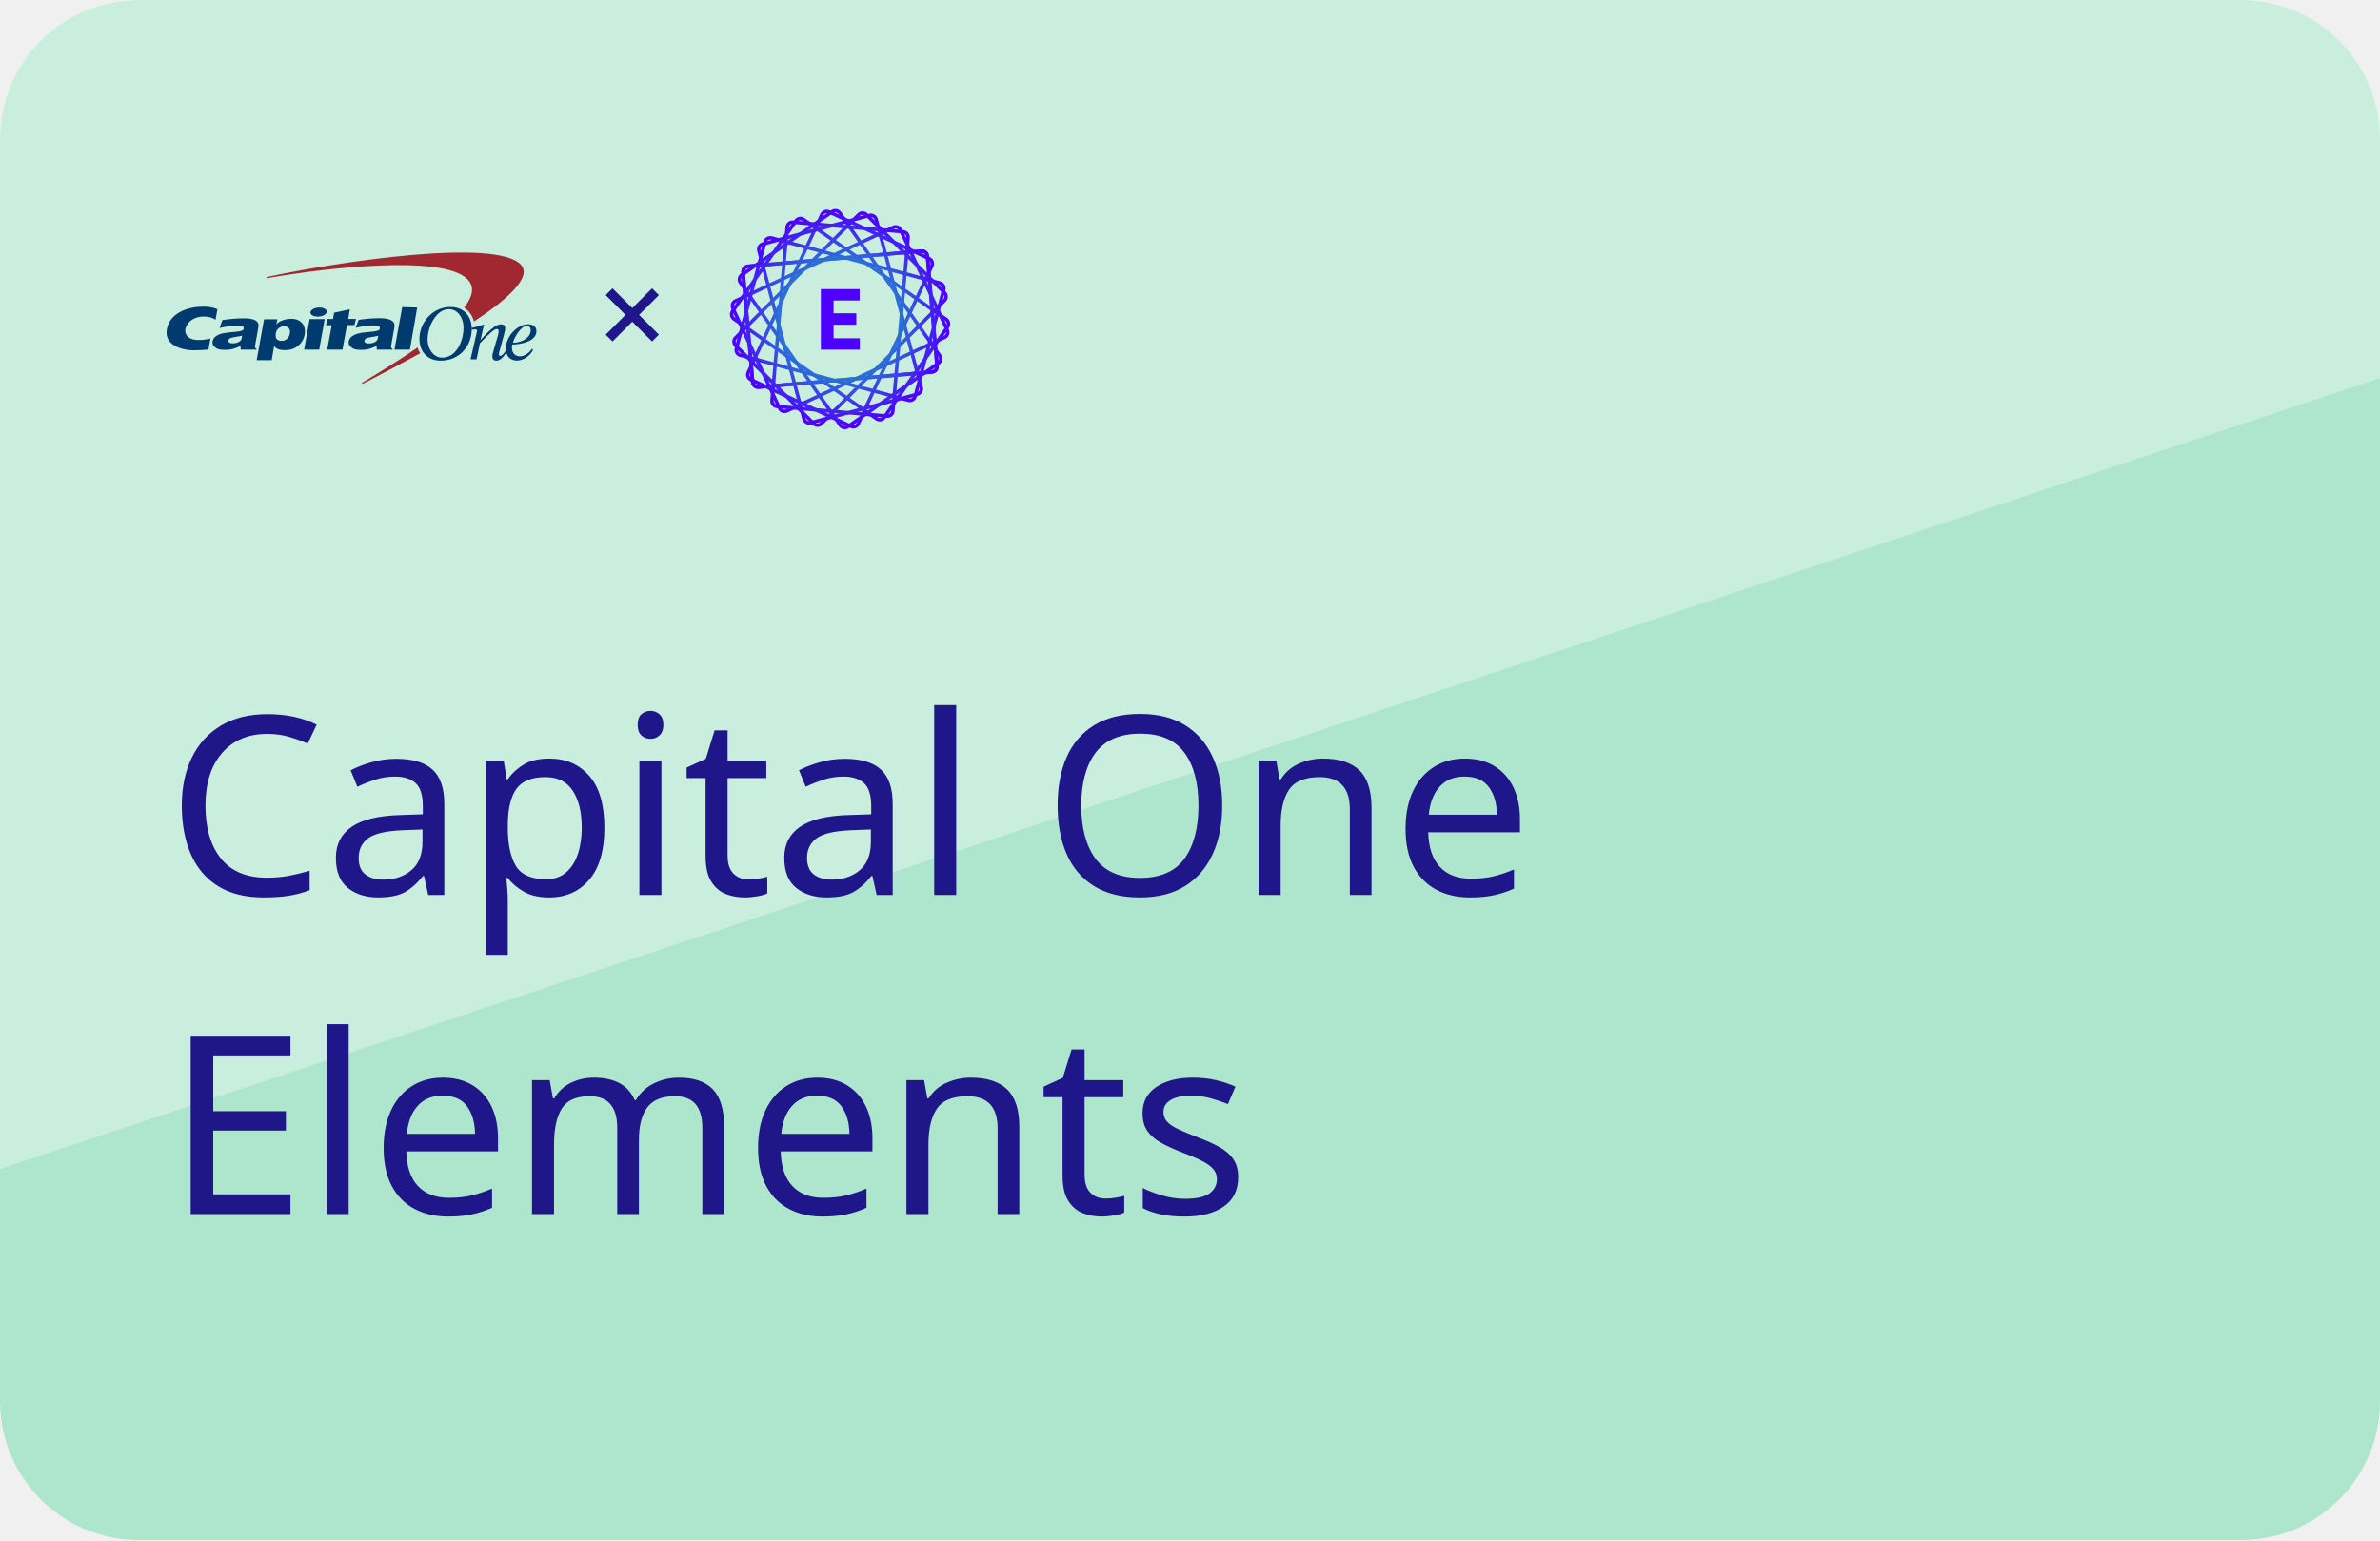
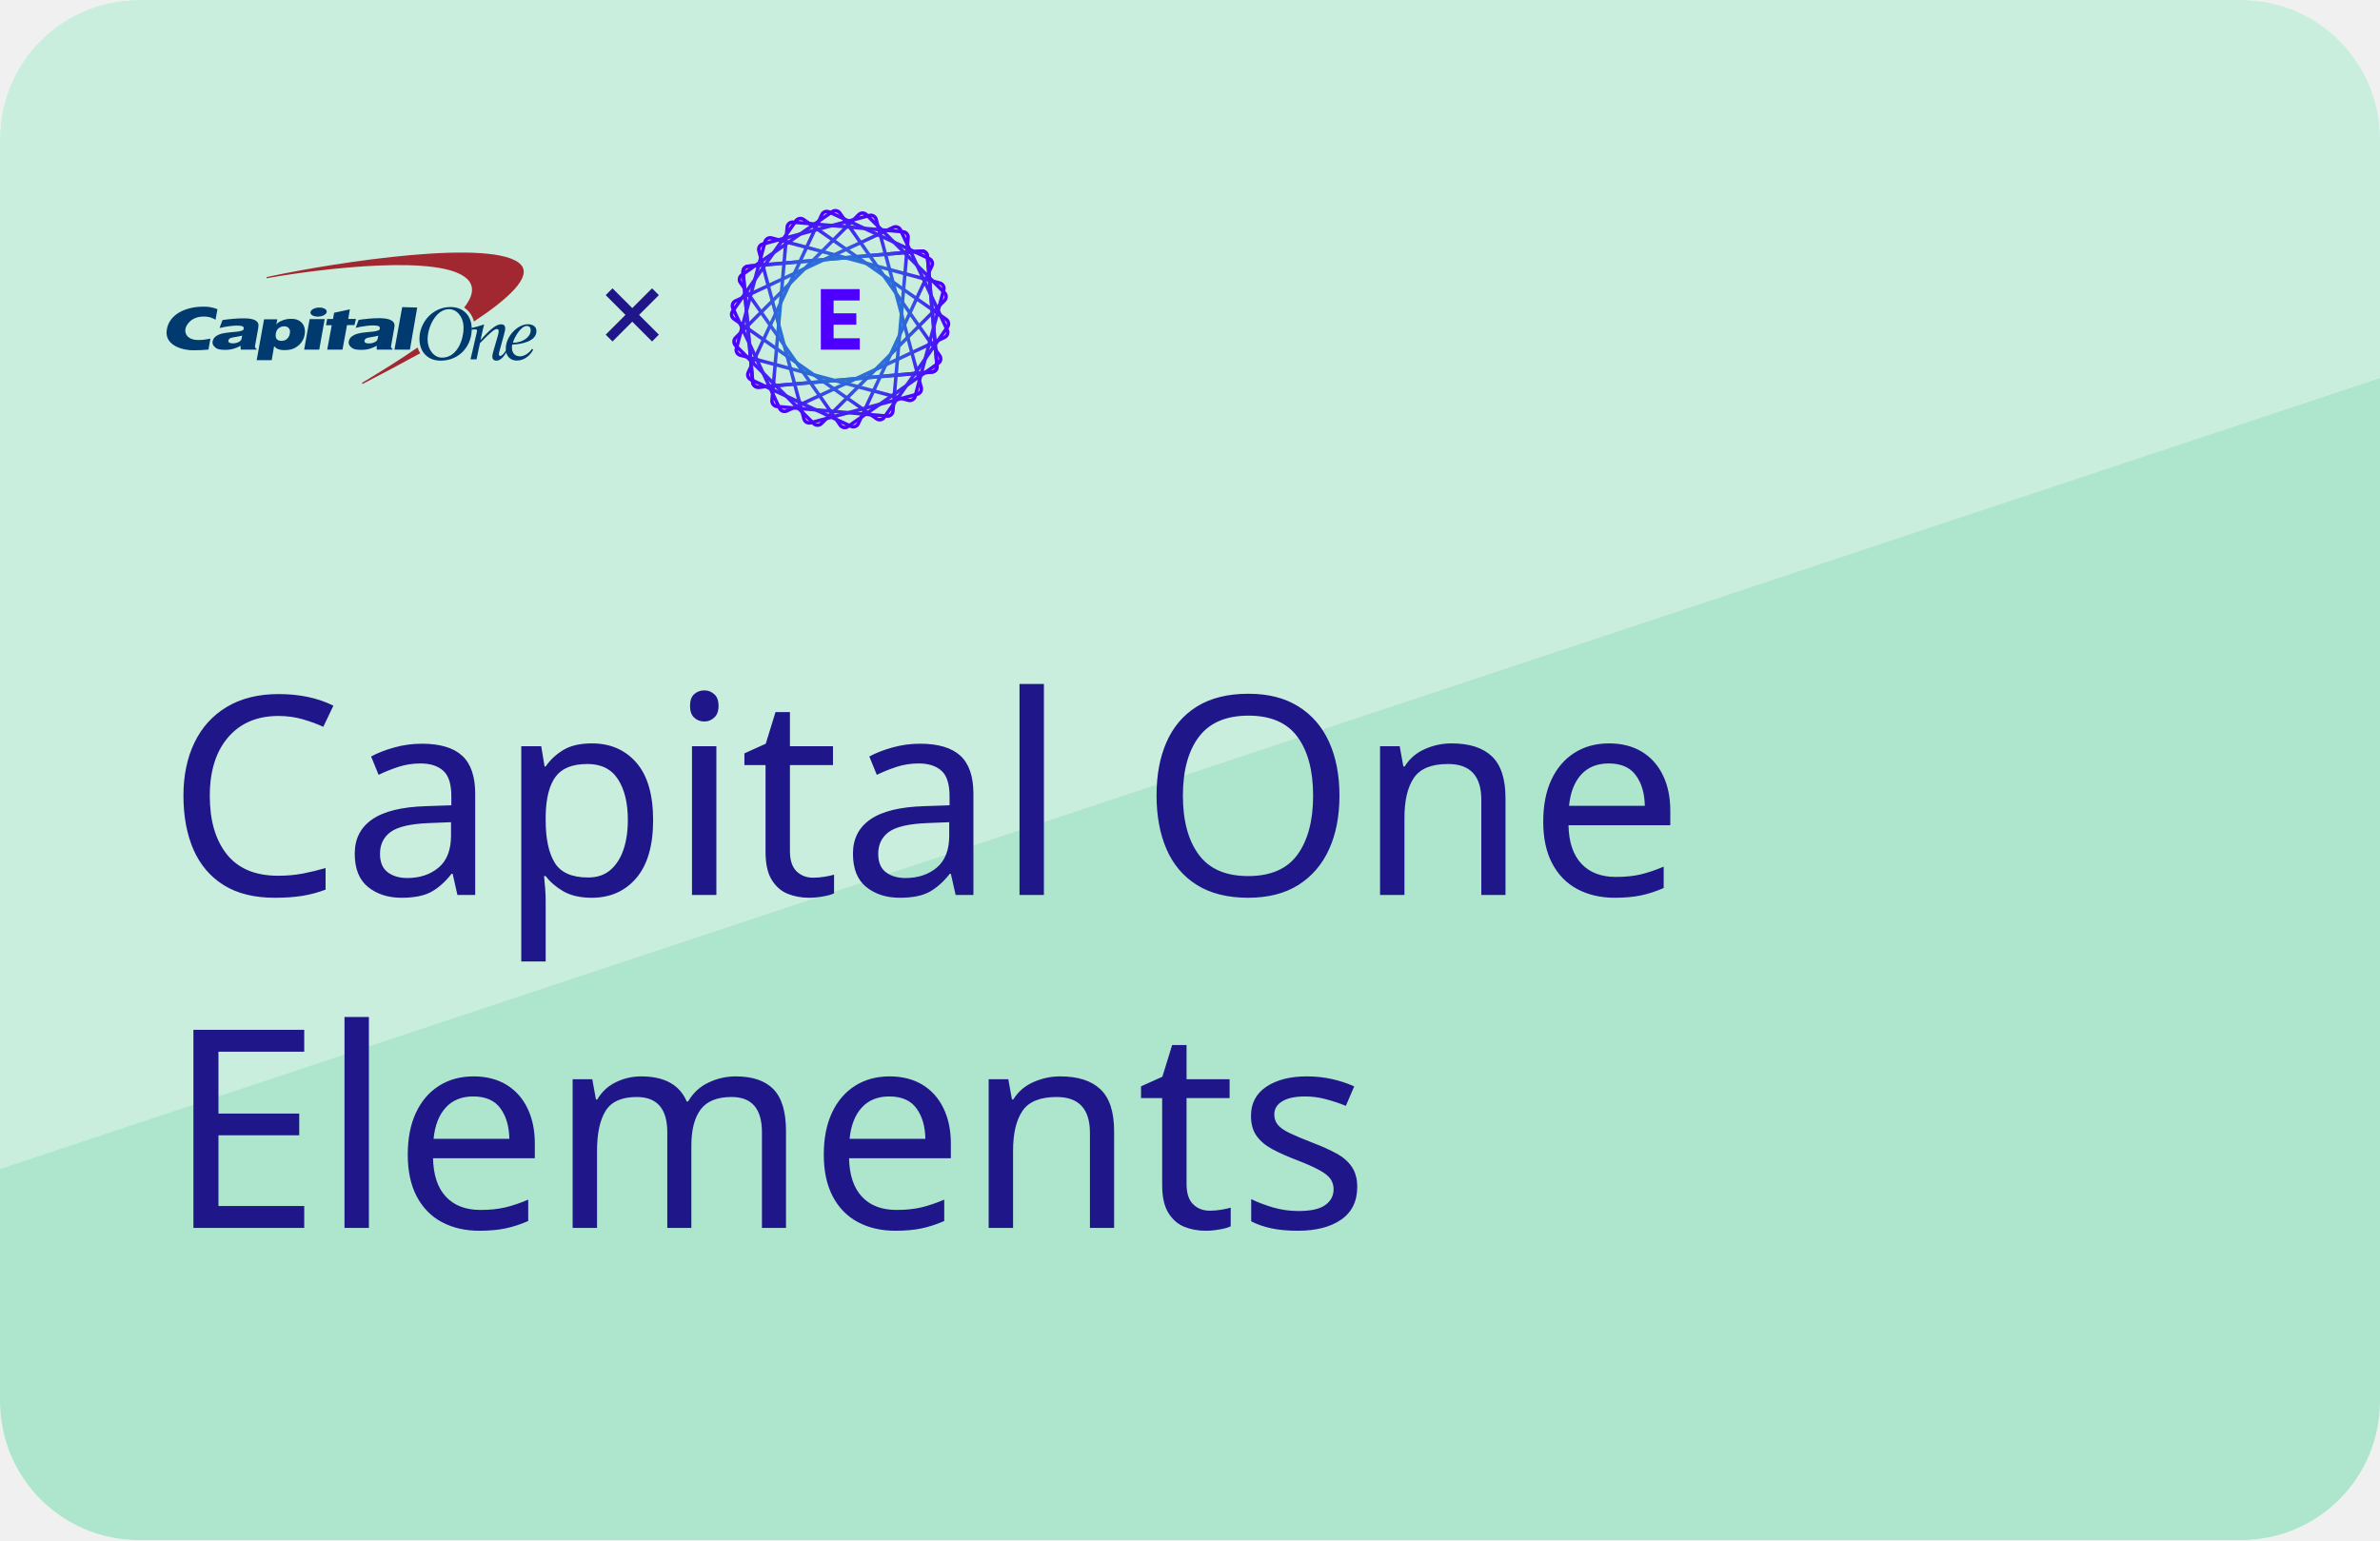
<svg xmlns="http://www.w3.org/2000/svg" xmlns:xlink="http://www.w3.org/1999/xlink" width="343px" height="222px" viewBox="0 0 343 222" version="1.1">
  <defs>
    <rect id="path-1" x="0" y="0" width="343" height="222" rx="20" />
    <radialGradient cx="50%" cy="50%" fx="50%" fy="50%" r="88.345%" gradientTransform="translate(0.5,0.5),scale(1,0.655847),rotate(90),scale(1,0.997347),translate(-0.5,-0.5)" id="radialGradient-3">
      <stop stop-color="#00FFA5" offset="0%" />
      <stop stop-color="#4E00FF" offset="100%" />
    </radialGradient>
  </defs>
  <g id="V3" stroke="none" stroke-width="1" fill="none" fill-rule="evenodd">
-     <g id="Intro-Copy-7" transform="translate(-165, -4851)">
-       <g id="Group-42-Copy-2" transform="translate(165, 4211)">
+     <g id="Intro-Copy-7" transform="translate(-165, -4503)">
+       <g id="Group-42-Copy-2" transform="translate(165, 3863)">
        <g id="Group-25-Copy-6" transform="translate(0, 640)">
          <g id="Group-23">
            <mask id="mask-2" fill="white">
              <use xlink:href="#path-1" />
            </mask>
            <use id="Mask" fill="#FFFFFF" xlink:href="#path-1" />
            <g mask="url(#mask-2)">
              <rect id="Rectangle" fill="#AEE6CD" x="0" y="0" width="343" height="222" />
              <polygon id="Gradient-BG-Copy" fill="#CAEEDE" points="-2.38004061e-15 0 343 0 343 54.5 0 168.5" />
            </g>
          </g>
          <g id="Group-15" transform="translate(24, 30)">
            <g id="Group-11">
              <g id="Group-27-Copy-9" transform="translate(81.06667, 0)">
                <polygon id="E" stroke="#4E00FF" stroke-width="0.727" fill="#4E00FF" points="14.705 16.438 14.705 19.124 18.482 19.124 18.482 20.038 13.594 20.038 13.594 12.038 18.459 12.038 18.459 12.952 14.705 12.952 14.705 15.524 17.978 15.524 17.978 16.438" />
                <g id="Group-44-Copy-2" stroke="url(#radialGradient-3)" stroke-width="0.5">
                  <path d="M7.255,3.45 C7.255,3.018 7.605,2.667 8.041,2.667 L23.959,2.667 C24.393,2.667 24.745,3.023 24.745,3.45 L24.745,28.55 C24.745,28.982 24.395,29.333 23.959,29.333 L8.041,29.333 C7.607,29.333 7.255,28.977 7.255,28.55 L7.255,3.45 Z" id="Rectangle-12" transform="translate(16, 16) rotate(-95) translate(-16, -16) " />
                  <path d="M7.255,3.45 C7.255,3.018 7.605,2.667 8.041,2.667 L23.959,2.667 C24.393,2.667 24.745,3.023 24.745,3.45 L24.745,28.55 C24.745,28.982 24.395,29.333 23.959,29.333 L8.041,29.333 C7.607,29.333 7.255,28.977 7.255,28.55 L7.255,3.45 Z" id="Rectangle-12" transform="translate(16, 16) rotate(-75) translate(-16, -16) " />
                  <path d="M7.255,3.45 C7.255,3.018 7.605,2.667 8.041,2.667 L23.959,2.667 C24.393,2.667 24.745,3.023 24.745,3.45 L24.745,28.55 C24.745,28.982 24.395,29.333 23.959,29.333 L8.041,29.333 C7.607,29.333 7.255,28.977 7.255,28.55 L7.255,3.45 Z" id="Rectangle-12" transform="translate(16, 16) rotate(-55) translate(-16, -16) " />
                  <path d="M7.255,3.45 C7.255,3.018 7.605,2.667 8.041,2.667 L23.959,2.667 C24.393,2.667 24.745,3.023 24.745,3.45 L24.745,28.55 C24.745,28.982 24.395,29.333 23.959,29.333 L8.041,29.333 C7.607,29.333 7.255,28.977 7.255,28.55 L7.255,3.45 Z" id="Rectangle-12" transform="translate(16, 16) rotate(-35) translate(-16, -16) " />
                  <path d="M7.255,3.45 C7.255,3.018 7.605,2.667 8.041,2.667 L23.959,2.667 C24.393,2.667 24.745,3.023 24.745,3.45 L24.745,28.55 C24.745,28.982 24.395,29.333 23.959,29.333 L8.041,29.333 C7.607,29.333 7.255,28.977 7.255,28.55 L7.255,3.45 Z" id="Rectangle-12" transform="translate(16, 16) rotate(-15) translate(-16, -16) " />
                  <path d="M7.255,3.45 C7.255,3.018 7.605,2.667 8.041,2.667 L23.959,2.667 C24.393,2.667 24.745,3.023 24.745,3.45 L24.745,28.55 C24.745,28.982 24.395,29.333 23.959,29.333 L8.041,29.333 C7.607,29.333 7.255,28.977 7.255,28.55 L7.255,3.45 Z" id="Rectangle-12" transform="translate(16, 16) rotate(5) translate(-16, -16) " />
                  <path d="M7.255,3.45 C7.255,3.018 7.605,2.667 8.041,2.667 L23.959,2.667 C24.393,2.667 24.745,3.023 24.745,3.45 L24.745,28.55 C24.745,28.982 24.395,29.333 23.959,29.333 L8.041,29.333 C7.607,29.333 7.255,28.977 7.255,28.55 L7.255,3.45 Z" id="Rectangle-12" transform="translate(16, 16) rotate(25) translate(-16, -16) " />
                  <path d="M7.255,3.45 C7.255,3.018 7.605,2.667 8.041,2.667 L23.959,2.667 C24.393,2.667 24.745,3.023 24.745,3.45 L24.745,28.55 C24.745,28.982 24.395,29.333 23.959,29.333 L8.041,29.333 C7.607,29.333 7.255,28.977 7.255,28.55 L7.255,3.45 Z" id="Rectangle-12" transform="translate(16, 16) rotate(45) translate(-16, -16) " />
                  <path d="M7.255,3.45 C7.255,3.018 7.605,2.667 8.041,2.667 L23.959,2.667 C24.393,2.667 24.745,3.023 24.745,3.45 L24.745,28.55 C24.745,28.982 24.395,29.333 23.959,29.333 L8.041,29.333 C7.607,29.333 7.255,28.977 7.255,28.55 L7.255,3.45 Z" id="Rectangle-12" transform="translate(16, 16) rotate(65) translate(-16, -16) " />
                  <path d="M7.255,3.45 C7.255,3.018 7.605,2.667 8.041,2.667 L23.959,2.667 C24.393,2.667 24.745,3.023 24.745,3.45 L24.745,28.55 C24.745,28.982 24.395,29.333 23.959,29.333 L8.041,29.333 C7.607,29.333 7.255,28.977 7.255,28.55 L7.255,3.45 Z" id="Rectangle-12" transform="translate(16, 16) rotate(85) translate(-16, -16) " />
                </g>
              </g>
              <g id="capital-one-logo-(1)" transform="translate(0, 6.4)">
                <path d="M36.177,13.685 C33.901,15.278 31.212,16.945 28.324,18.699 L28.211,18.761 C28.174,18.785 28.161,18.835 28.186,18.884 C28.211,18.921 28.261,18.933 28.311,18.909 L28.411,18.859 C30.862,17.6 33.688,16.093 36.514,14.549 C36.527,14.537 36.539,14.537 36.564,14.524 C36.402,14.265 36.264,13.981 36.177,13.685 L36.177,13.685 Z M51.083,1.767 C47.506,-2.136 24.485,1.371 14.693,3.483 L14.468,3.533 C14.418,3.545 14.393,3.582 14.393,3.631 C14.406,3.681 14.443,3.706 14.493,3.706 L14.718,3.656 C22.821,2.236 39.691,0.26 43.33,3.817 C44.442,4.904 44.167,6.299 42.892,7.942 C43.58,8.386 44.08,9.078 44.305,9.942 C49.307,6.645 52.671,3.508 51.083,1.767 Z" id="Shape" fill="#A12830" />
                <g id="Group" transform="translate(0, 7.793502)" fill="#003A6F">
                  <path d="M37.627,4.866 C37.677,6.237 38.553,7.361 39.703,7.361 C41.929,7.361 42.867,4.668 42.804,2.865 C42.754,1.494 41.854,0.371 40.716,0.371 C38.79,0.371 37.565,3.051 37.627,4.866 L37.627,4.866 Z M36.452,4.792 C36.364,2.445 38.228,0.062 40.929,0.062 C42.729,0.062 43.917,1.247 43.98,3.063 C44.067,5.533 42.329,7.793 39.503,7.793 C37.702,7.793 36.514,6.607 36.452,4.792 Z M10.904,4.174 C10.804,4.211 10.679,4.248 10.529,4.273 C10.379,4.31 10.091,4.36 9.691,4.421 C9.416,4.471 9.216,4.52 9.104,4.607 C8.991,4.681 8.929,4.78 8.916,4.891 C8.891,5.014 8.929,5.113 9.041,5.187 C9.154,5.261 9.329,5.298 9.579,5.298 C9.766,5.298 9.954,5.274 10.141,5.212 C10.329,5.15 10.479,5.076 10.604,4.977 C10.692,4.903 10.754,4.804 10.804,4.693 C10.817,4.607 10.854,4.434 10.904,4.174 L10.904,4.174 Z M13.255,2.729 C13.243,2.939 13.205,3.137 13.155,3.458 L12.755,5.656 C12.717,5.854 12.793,6.002 12.98,6.113 L12.968,6.2 L10.692,6.2 L10.667,5.644 C10.342,5.842 9.941,6.002 9.579,6.101 C9.216,6.187 8.929,6.237 8.491,6.237 C7.753,6.237 7.34,6.163 7.053,5.916 C6.753,5.656 6.615,5.484 6.628,5.125 C6.64,4.915 6.74,4.656 6.903,4.471 C7.065,4.286 7.278,4.162 7.503,4.051 C7.741,3.94 8.016,3.866 8.416,3.804 C8.816,3.742 9.379,3.68 10.129,3.619 C10.517,3.582 10.767,3.495 10.879,3.458 C11.042,3.396 11.092,3.335 11.117,3.211 C11.154,2.989 11.092,2.853 10.779,2.791 C9.966,2.631 8.428,2.89 7.641,3.088 L8.066,1.939 C9.104,1.791 10.091,1.692 11.117,1.692 C12.743,1.68 13.268,2.137 13.255,2.729 L13.255,2.729 Z M19.833,6.2 L20.621,1.803 L22.796,1.803 L22.009,6.2 L19.833,6.2 Z M20.746,0.79 C20.808,0.432 21.383,0.136 22.034,0.136 C22.684,0.136 23.147,0.432 23.084,0.79 C23.022,1.149 22.434,1.445 21.796,1.445 C21.146,1.445 20.671,1.149 20.746,0.79 Z M30.524,4.187 C30.424,4.224 30.299,4.261 30.149,4.286 C29.999,4.323 29.712,4.372 29.299,4.434 C29.024,4.483 28.824,4.533 28.711,4.619 C28.611,4.693 28.549,4.792 28.524,4.903 C28.499,5.027 28.549,5.125 28.649,5.199 C28.761,5.274 28.936,5.311 29.199,5.311 C29.387,5.311 29.574,5.286 29.762,5.224 C29.949,5.162 30.099,5.088 30.224,4.989 C30.312,4.915 30.374,4.817 30.412,4.705 C30.437,4.619 30.474,4.446 30.524,4.187 Z M32.863,2.742 C32.85,2.952 32.813,3.149 32.75,3.47 L32.363,5.669 C32.325,5.866 32.4,6.015 32.588,6.126 L32.575,6.2 L30.299,6.2 L30.287,5.644 C29.949,5.842 29.549,6.002 29.199,6.101 C28.836,6.2 28.549,6.237 28.111,6.237 C27.373,6.237 26.961,6.163 26.673,5.916 C26.373,5.656 26.235,5.484 26.248,5.125 C26.26,4.915 26.36,4.656 26.523,4.471 C26.685,4.286 26.898,4.162 27.123,4.051 C27.361,3.94 27.636,3.866 28.036,3.792 C28.436,3.73 28.999,3.668 29.749,3.606 C30.137,3.569 30.374,3.483 30.487,3.446 C30.65,3.384 30.712,3.322 30.737,3.186 C30.775,2.964 30.7,2.828 30.399,2.766 C29.574,2.606 28.049,2.865 27.261,3.063 L27.686,1.914 C28.736,1.766 29.699,1.667 30.737,1.667 C32.35,1.692 32.875,2.149 32.863,2.742 L32.863,2.742 Z M6.327,4.619 C5.615,4.755 5.227,4.817 4.527,4.817 C3.489,4.817 2.664,4.31 2.701,3.372 C2.739,2.754 3.476,1.433 5.377,1.433 C5.977,1.433 6.44,1.531 7.065,1.89 L7.34,0.371 C6.49,0.049 5.927,-3.23352456e-15 5.19,0.012 C2.701,0.037 0.313,1.149 0.025,3.421 C-0.275,5.731 2.576,6.311 3.839,6.299 C4.564,6.299 5.327,6.262 6.04,6.2 L6.327,4.619 Z M23.997,1.778 L24.147,0.889 L26.423,0.395 L26.185,1.778 L27.298,1.778 L27.086,2.668 L26.01,2.668 L25.36,6.2 C25.36,6.2 23.172,6.187 23.159,6.2 L23.809,2.68 L22.984,2.68 L23.147,1.791 L23.997,1.791 L23.997,1.778 Z M35.076,6.2 L32.85,6.2 L33.963,0.074 L36.127,0.136 L35.076,6.2 Z M16.957,2.841 C16.669,2.841 16.419,2.927 16.181,3.1 C15.956,3.273 15.806,3.52 15.756,3.853 C15.694,4.236 15.731,4.508 15.881,4.681 C16.031,4.854 16.256,4.94 16.557,4.94 C16.757,4.94 16.957,4.903 17.107,4.829 C17.294,4.73 17.419,4.631 17.532,4.471 C17.657,4.298 17.732,4.113 17.769,3.89 C17.832,3.545 17.782,3.285 17.619,3.112 C17.457,2.927 17.244,2.841 16.957,2.841 L16.957,2.841 Z M12.993,7.719 L14.056,1.828 L15.969,1.828 L15.819,2.581 C15.981,2.359 16.244,2.174 16.619,2.025 C16.982,1.877 17.407,1.766 17.857,1.766 C18.357,1.766 18.657,1.791 19.032,1.988 C19.408,2.186 19.658,2.458 19.808,2.828 C19.945,3.186 19.983,3.582 19.908,4.026 C19.783,4.755 19.42,5.323 18.832,5.743 C18.245,6.163 17.719,6.274 16.982,6.274 C16.719,6.274 16.494,6.249 16.306,6.2 C16.131,6.15 15.981,6.101 15.869,6.027 C15.769,5.953 15.656,5.866 15.506,5.706 L15.156,7.719 L12.993,7.719 L12.993,7.719 Z M52.483,3.384 C52.471,3.026 52.296,2.791 51.92,2.791 C51.033,2.791 50.082,4.52 49.92,5.212 C51.37,5.212 52.508,4.347 52.483,3.384 L52.483,3.384 Z M52.671,6.089 L52.846,6.2 C52.408,7.077 51.52,7.781 50.482,7.781 C49.632,7.781 48.932,7.225 48.894,6.175 C48.832,4.298 50.607,2.544 52.07,2.544 C52.696,2.544 53.283,2.816 53.308,3.483 C53.358,4.977 51.233,5.434 49.832,5.471 C49.782,5.632 49.77,5.78 49.782,6.027 C49.807,6.644 50.182,7.175 50.97,7.175 C51.645,7.151 52.321,6.62 52.671,6.089 Z" id="Shape" />
                  <path d="M43.942,3.335 C44.092,3.31 44.342,3.285 44.442,3.285 C44.605,3.285 44.755,3.31 44.755,3.47 C44.755,3.569 44.593,4.236 44.555,4.384 L44.217,5.866 C44.08,6.472 43.93,7.101 43.805,7.608 L44.68,7.608 L45.168,5.274 C46.668,3.742 47.244,3.236 47.594,3.236 C47.756,3.236 47.856,3.322 47.869,3.507 C47.881,3.779 47.706,4.397 47.644,4.57 L47.144,6.274 C47.031,6.657 46.943,7.003 46.956,7.25 C46.968,7.62 47.206,7.793 47.544,7.793 C48.181,7.793 48.644,7.138 49.044,6.496 L48.932,6.286 C48.769,6.546 48.394,7.114 48.094,7.114 C47.994,7.114 47.906,7.052 47.906,6.891 C47.894,6.694 47.981,6.397 48.044,6.2 L48.594,4.199 C48.744,3.643 48.819,3.298 48.807,3.1 C48.794,2.729 48.569,2.556 48.231,2.556 C47.656,2.556 46.893,2.964 45.28,4.804 L45.255,4.804 L45.455,3.915 C45.568,3.421 45.668,2.915 45.78,2.569 C45.218,2.766 44.43,2.989 43.93,3.088 L43.942,3.335 L43.942,3.335 Z" id="Shape" />
                </g>
              </g>
              <g id="Group-5" transform="translate(64, 12.26667)" fill="#1E1689" stroke="#1E1689">
                <polygon id="Close" points="0.273 0 3.123 2.85 5.973 0 6.246 0.273 3.396 3.123 6.246 5.973 5.973 6.246 3.123 3.396 0.273 6.246 0 5.973 2.85 3.123 0 0.273" />
              </g>
            </g>
          </g>
-           <text id="Capital-One-Elements" font-family="CircularStd-Medium, Circular Std" font-size="36" font-weight="400" fill="#1E1689">
+           <text id="Capital-One-Elements" font-family="Canela-Light, Canela" font-size="40" font-weight="300" fill="#1E1689">
            <tspan x="24" y="129">Capital One </tspan>
-             <tspan x="24" y="175">Elements</tspan>
+             <tspan x="24" y="177">Elements</tspan>
          </text>
        </g>
      </g>
    </g>
  </g>
</svg>
